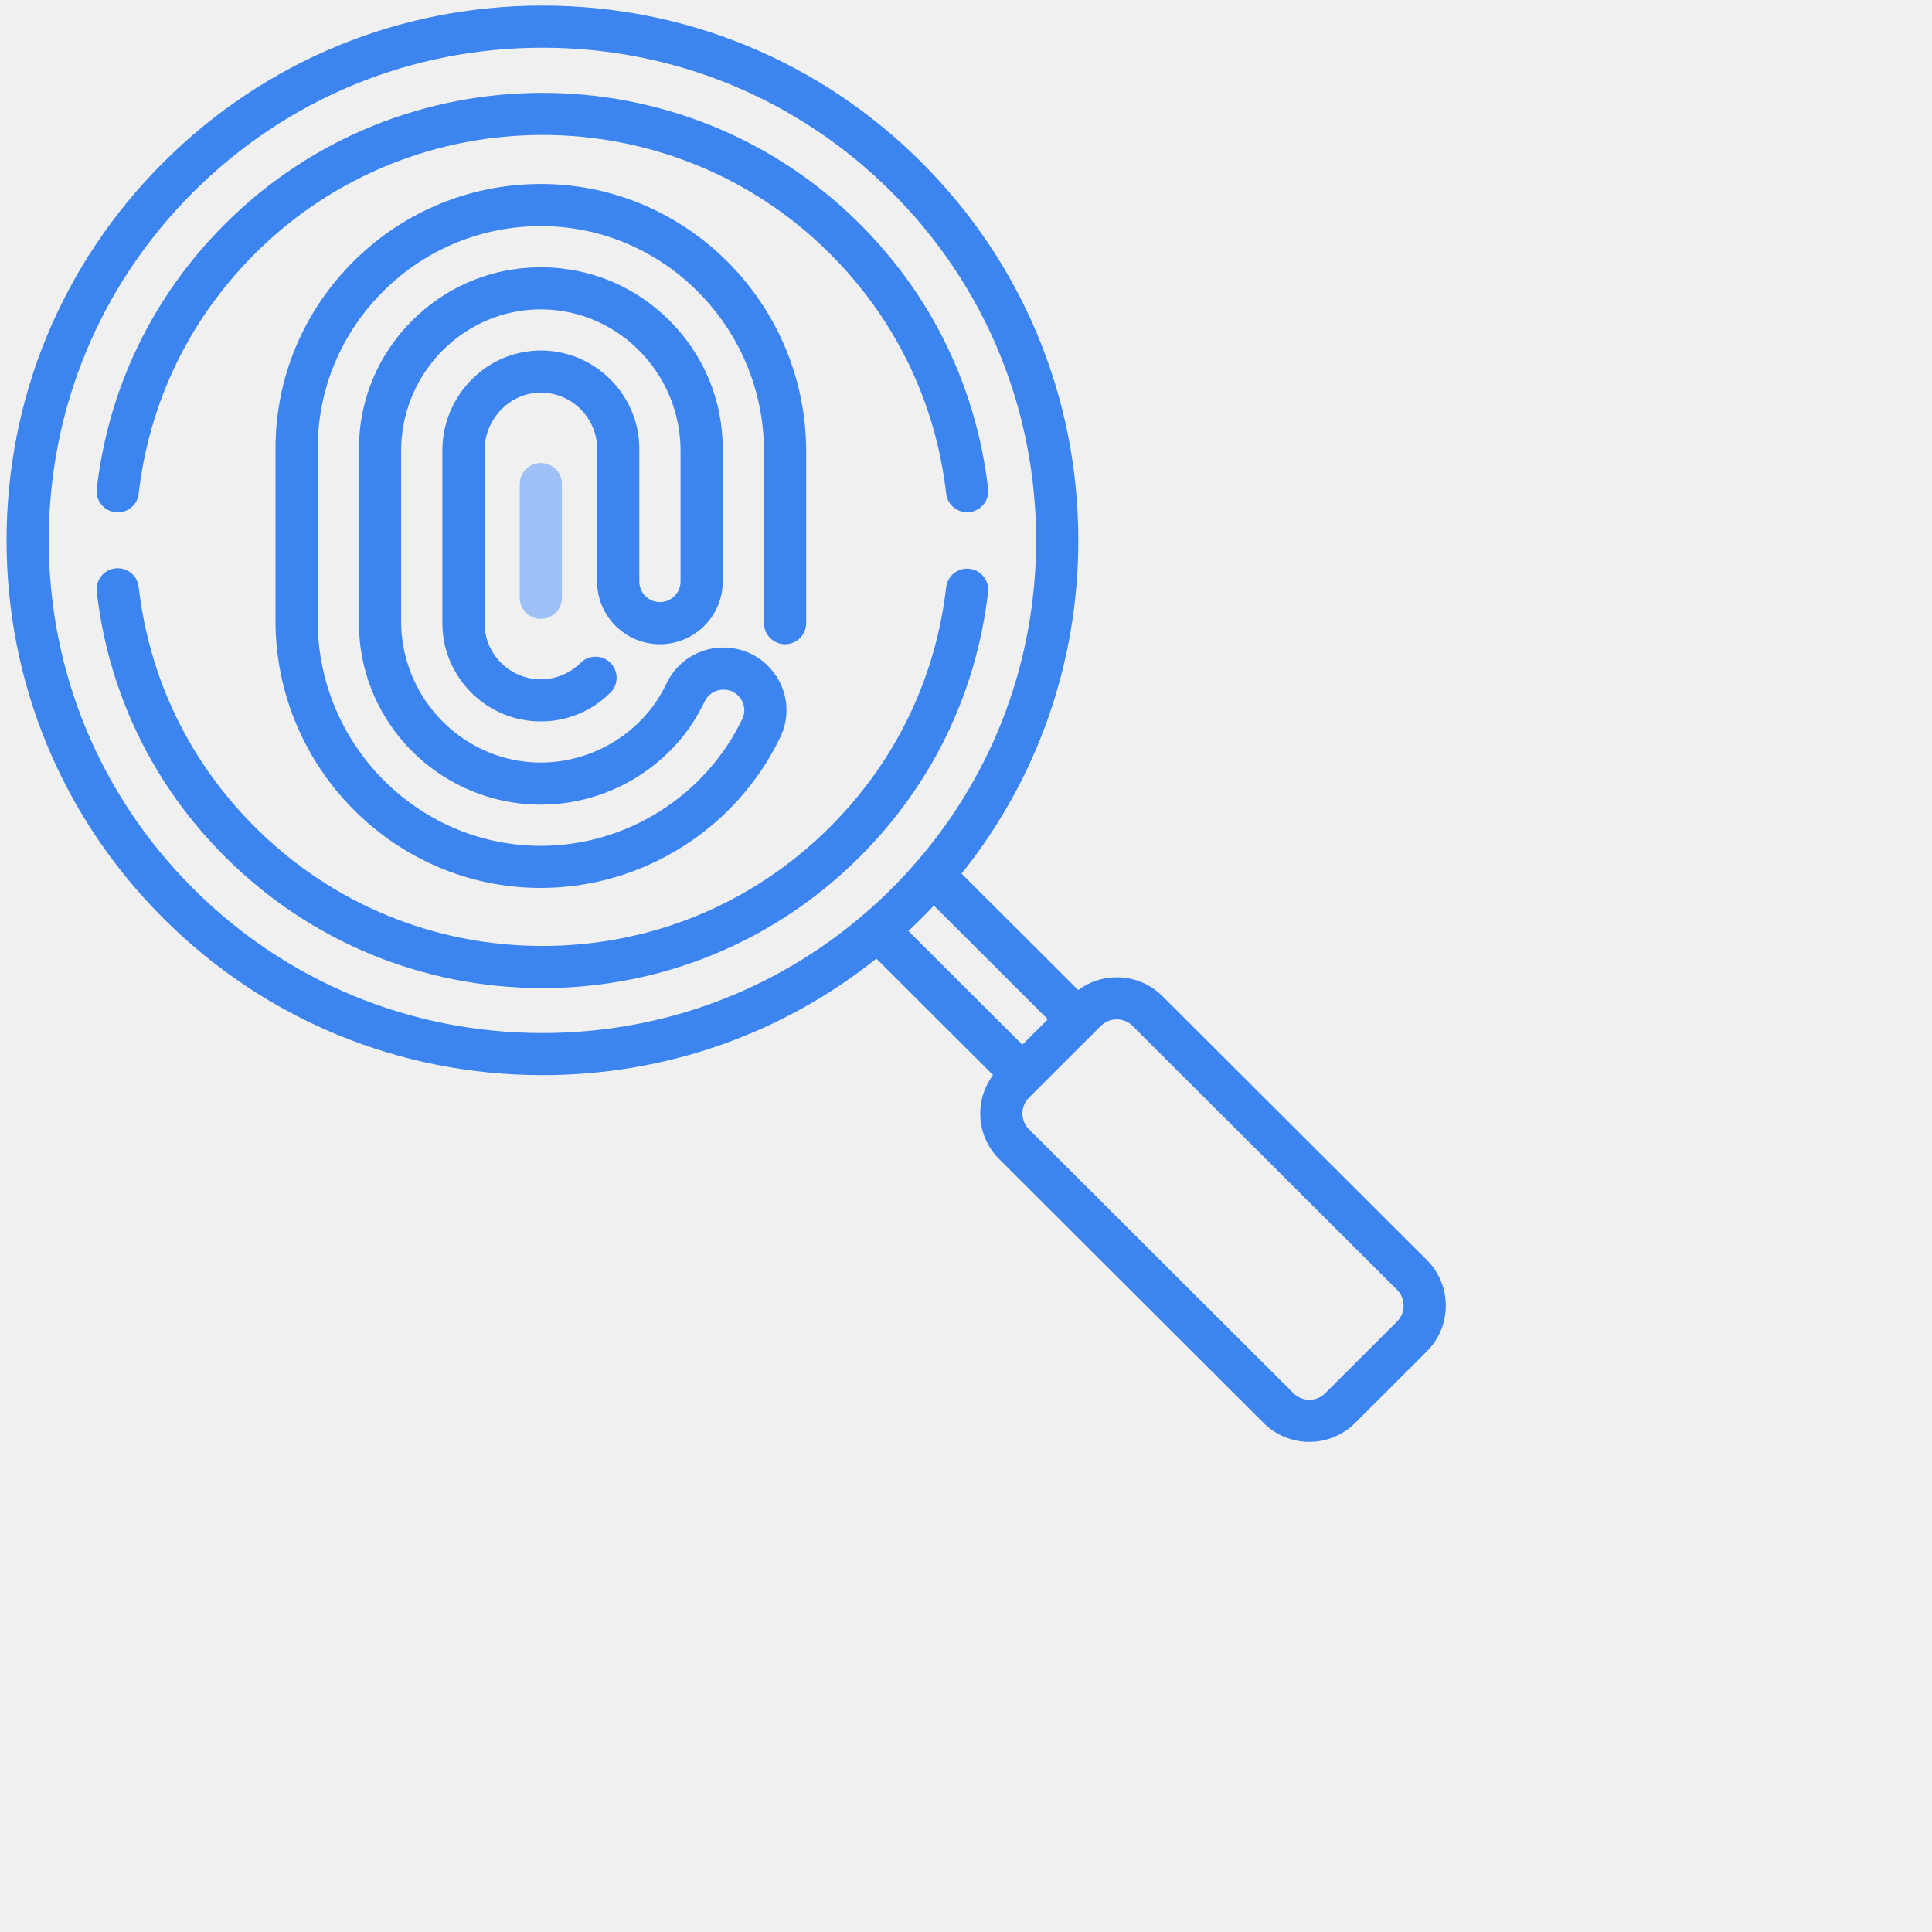
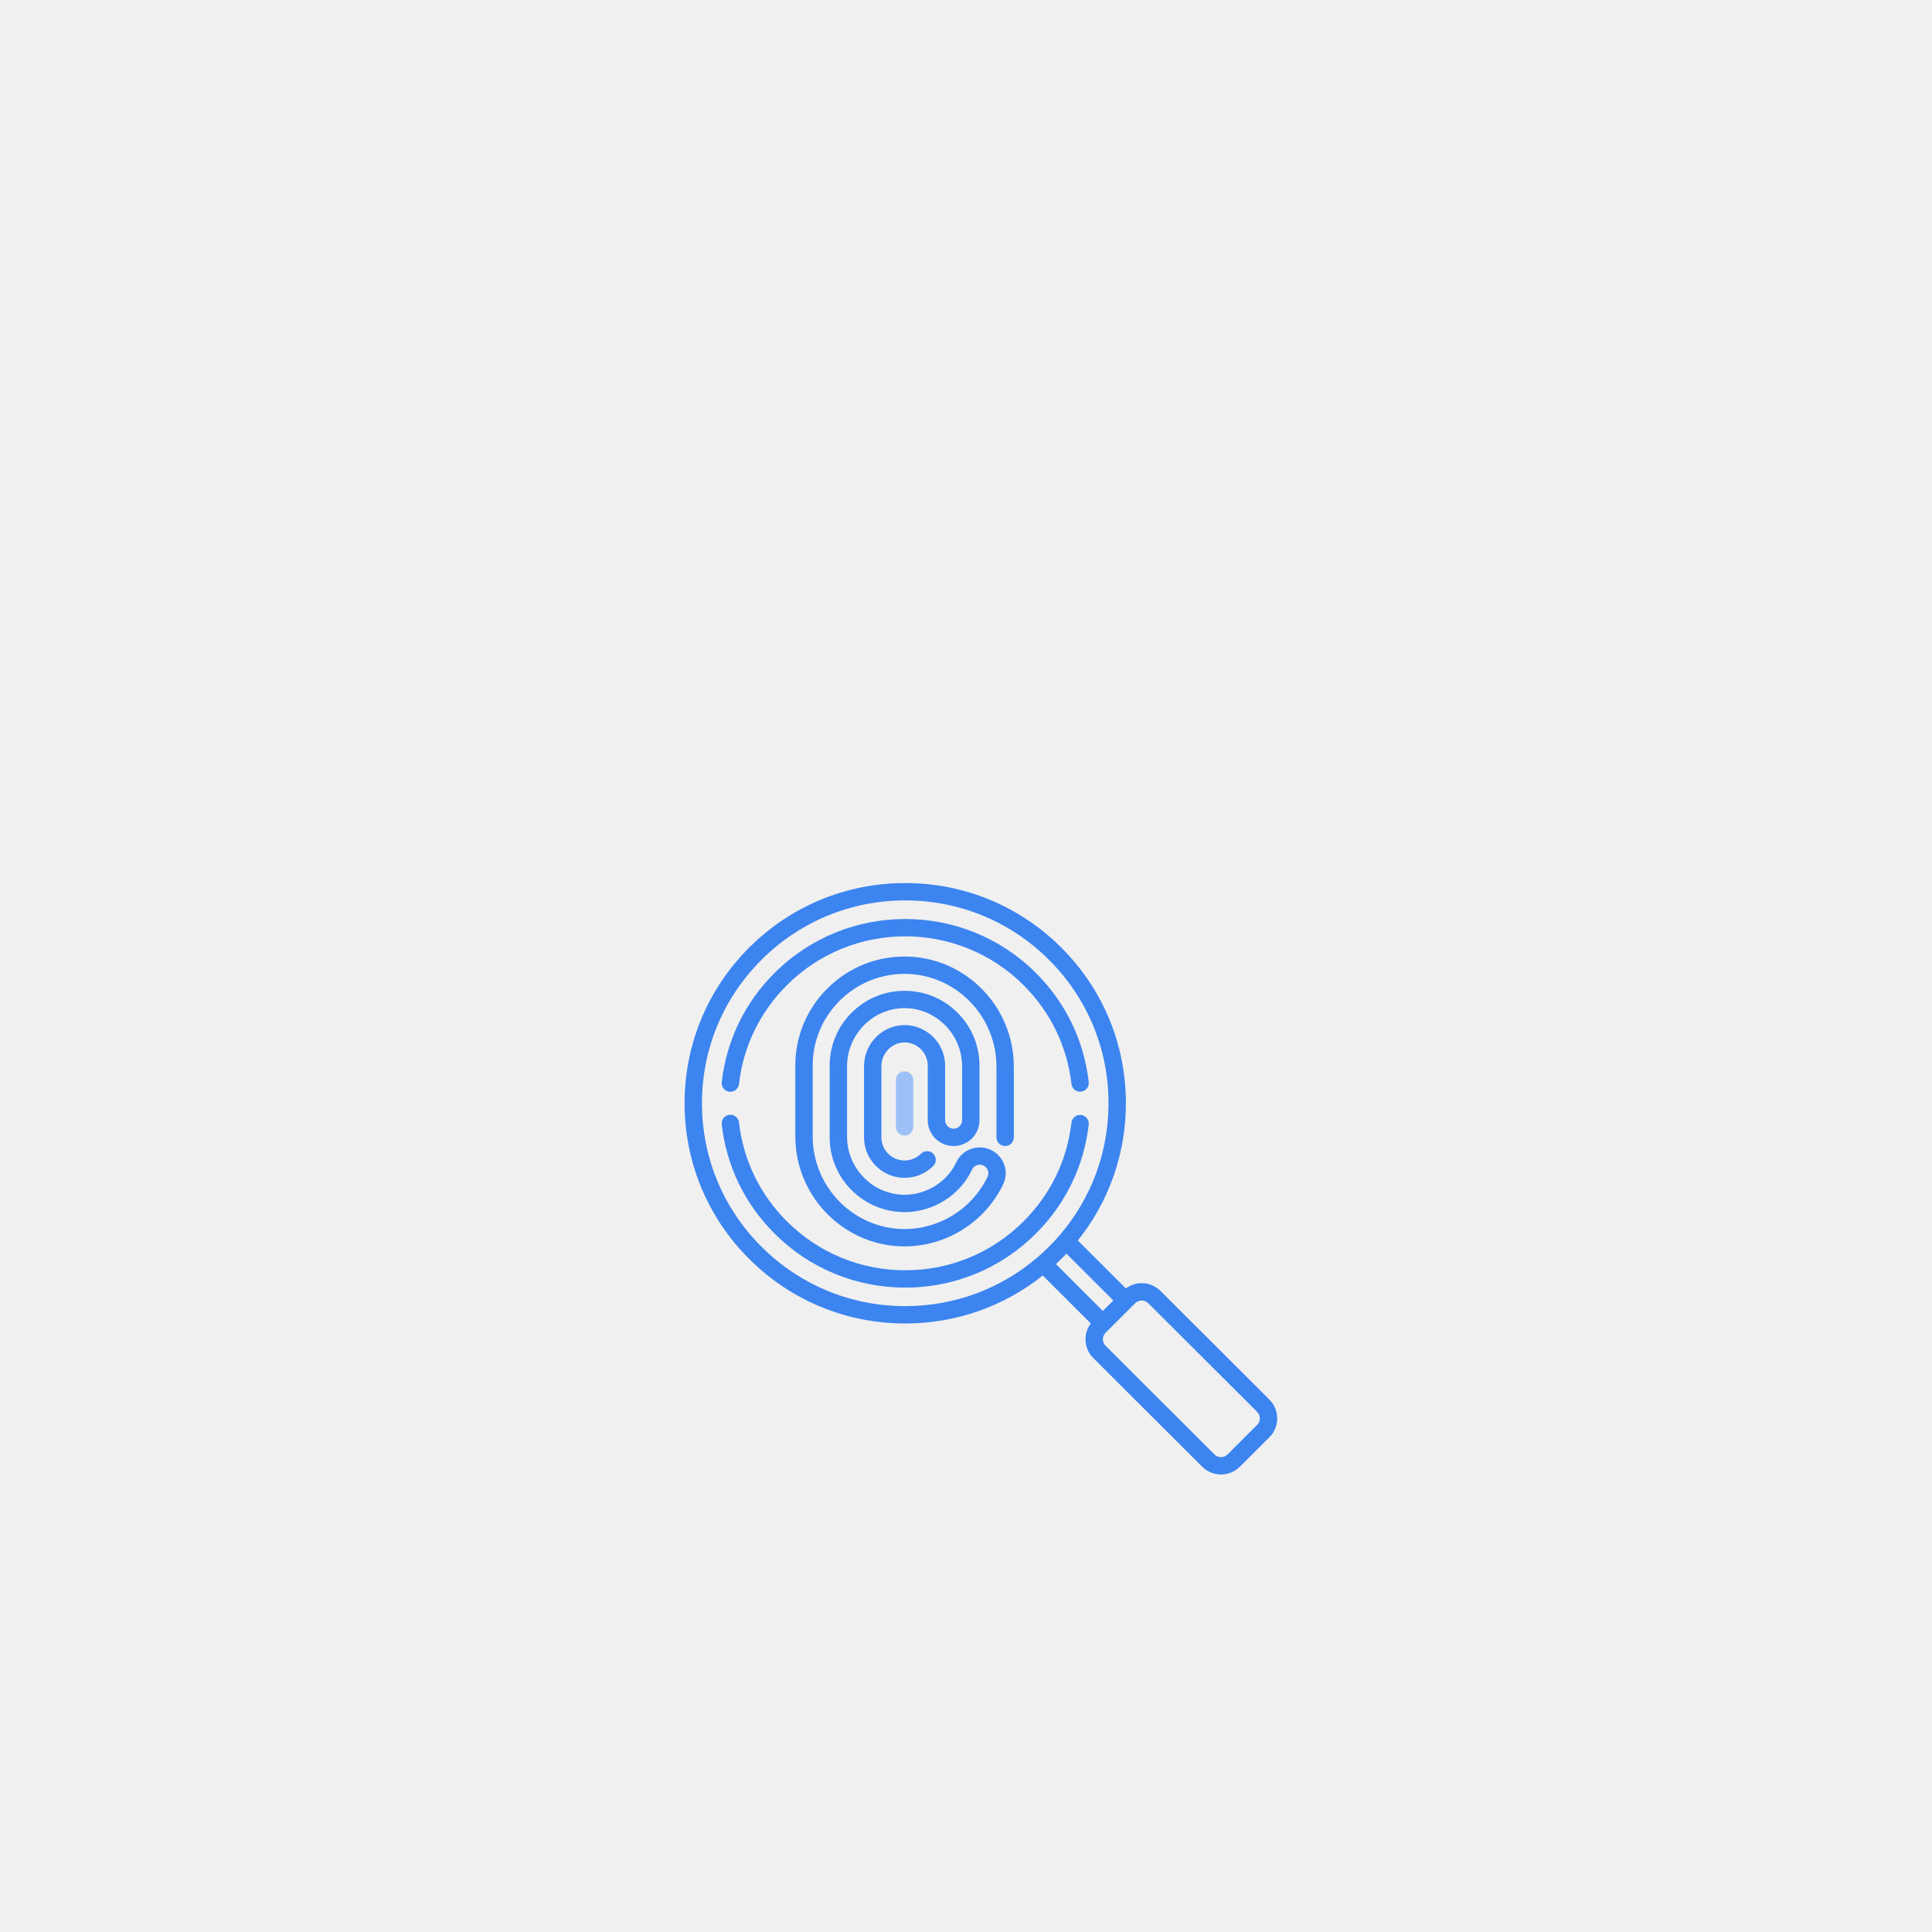
- <svg xmlns="http://www.w3.org/2000/svg" width="60" height="60" viewBox="0 0 140 140" fill="none">
+ <svg xmlns="http://www.w3.org/2000/svg" width="60" height="60" viewBox="-120 0 340 30" fill="none">
  <g clip-path="url(#clip0)">
    <path d="M39.303 13.333C34.164 13.304 29.301 15.288 25.64 18.919C21.979 22.552 19.963 27.382 19.963 32.521V44.977C19.963 55.569 28.517 64.257 39.03 64.344C39.082 64.344 39.134 64.344 39.186 64.344C46.556 64.344 53.359 60.065 56.548 53.408C57.231 51.983 57.123 50.339 56.26 49.008C55.389 47.665 53.917 46.885 52.314 46.923C50.593 46.964 49.063 47.946 48.322 49.485C47.874 50.413 47.335 51.227 46.718 51.905C44.764 54.053 42 55.27 39.137 55.258C39.052 55.258 38.967 55.254 38.883 55.252C38.794 55.249 38.705 55.247 38.616 55.242C38.549 55.238 38.482 55.232 38.415 55.227C38.305 55.218 38.194 55.21 38.085 55.198C38.055 55.195 38.025 55.19 37.994 55.186C32.981 54.583 29.067 50.233 29.067 45.014V32.669C29.067 27.426 33.01 23.061 38.05 22.483C38.062 22.482 38.073 22.48 38.084 22.479C38.22 22.464 38.358 22.453 38.495 22.443C38.545 22.44 38.594 22.436 38.644 22.434C38.75 22.428 38.856 22.425 38.963 22.423C39.038 22.421 39.113 22.419 39.188 22.42C39.27 22.42 39.35 22.421 39.432 22.423C39.528 22.425 39.624 22.428 39.72 22.433C39.784 22.436 39.848 22.441 39.912 22.445C40.031 22.454 40.149 22.463 40.267 22.476C40.3 22.48 40.332 22.484 40.364 22.487C45.389 23.08 49.315 27.438 49.315 32.669V42.139C49.315 42.962 48.645 43.631 47.821 43.631C46.997 43.631 46.327 42.962 46.327 42.139V32.521C46.327 28.661 43.181 25.467 39.315 25.401C37.416 25.37 35.612 26.094 34.237 27.443C32.851 28.803 32.056 30.69 32.056 32.62V45.156C32.056 49.083 35.256 52.277 39.191 52.277C41.095 52.277 42.886 51.536 44.235 50.19C44.832 49.594 44.832 48.628 44.235 48.032C43.638 47.437 42.67 47.437 42.073 48.032C41.301 48.802 40.278 49.226 39.191 49.226C36.942 49.226 35.113 47.4 35.113 45.156V32.62C35.113 31.503 35.575 30.409 36.38 29.619C37.166 28.848 38.19 28.43 39.262 28.452C41.472 28.49 43.269 30.315 43.269 32.521V42.139C43.269 44.644 45.311 46.682 47.821 46.682C50.331 46.682 52.372 44.644 52.372 42.139V32.669C52.372 32.636 52.37 32.603 52.37 32.57C52.371 32.554 52.372 32.537 52.372 32.521C52.372 28.988 50.984 25.67 48.462 23.178C46.333 21.073 43.625 19.783 40.696 19.454C40.668 19.451 40.641 19.448 40.614 19.445C40.448 19.427 40.282 19.413 40.115 19.401C40.04 19.396 39.966 19.391 39.891 19.387C39.761 19.381 39.63 19.376 39.499 19.373C39.44 19.372 39.381 19.368 39.321 19.367C39.275 19.366 39.23 19.369 39.184 19.369C39.143 19.369 39.102 19.367 39.061 19.367C39.011 19.367 38.962 19.371 38.912 19.372C38.758 19.375 38.605 19.381 38.453 19.389C38.409 19.391 38.365 19.394 38.321 19.397C35.156 19.598 32.202 20.923 29.92 23.178C27.398 25.67 26.01 28.988 26.01 32.521V32.669V45.014V45.156C26.01 51.878 31.09 57.435 37.619 58.214C37.664 58.219 37.71 58.226 37.755 58.231C37.895 58.246 38.038 58.257 38.18 58.268C38.267 58.275 38.354 58.283 38.442 58.288C38.559 58.294 38.677 58.297 38.795 58.3C38.883 58.303 38.969 58.309 39.057 58.31C39.079 58.31 39.1 58.309 39.122 58.309C39.145 58.309 39.168 58.311 39.191 58.311C39.22 58.311 39.249 58.308 39.277 58.306C42.948 58.283 46.48 56.706 48.982 53.956C49.797 53.06 50.502 52.001 51.077 50.807C51.319 50.307 51.821 49.987 52.387 49.974C53.159 49.955 53.555 50.451 53.694 50.666C53.829 50.873 54.108 51.429 53.791 52.092C51.107 57.693 45.385 61.293 39.187 61.293C39.143 61.293 39.099 61.293 39.056 61.293C30.214 61.22 23.021 53.901 23.021 44.977V32.521C23.021 28.201 24.717 24.139 27.797 21.083C30.875 18.028 34.963 16.362 39.286 16.384C48.15 16.435 55.362 23.761 55.362 32.715V45.156C55.361 45.999 56.045 46.682 56.89 46.682C57.734 46.682 58.418 45.999 58.418 45.156V32.715C58.418 22.088 49.843 13.393 39.303 13.333Z" fill="#3C84F0" />
    <path d="M39.191 33.551C38.347 33.551 37.662 34.234 37.662 35.076V43.318C37.662 44.16 38.347 44.843 39.191 44.843C40.035 44.843 40.719 44.16 40.719 43.318V35.076C40.719 34.233 40.035 33.551 39.191 33.551Z" fill="#9DC1F7" />
    <path d="M71.601 35.419C70.753 28.086 67.535 21.446 62.294 16.216C49.619 3.567 28.995 3.567 16.32 16.216C11.076 21.449 7.858 28.093 7.012 35.429C6.915 36.266 7.517 37.023 8.356 37.119C8.415 37.126 8.474 37.129 8.533 37.129C9.299 37.129 9.96 36.555 10.049 35.778C10.815 29.133 13.731 23.114 18.482 18.373C29.965 6.914 48.649 6.914 60.132 18.373C64.88 23.112 67.796 29.127 68.564 35.768C68.66 36.605 69.418 37.204 70.257 37.109C71.096 37.012 71.697 36.255 71.601 35.419Z" fill="#3C84F0" />
    <path d="M70.256 41.218C69.418 41.12 68.659 41.721 68.562 42.557C67.791 49.194 64.877 55.204 60.132 59.939C54.569 65.49 47.173 68.548 39.307 68.548C31.44 68.548 24.044 65.49 18.481 59.939C13.729 55.197 10.813 49.176 10.049 42.528C9.952 41.691 9.195 41.091 8.355 41.187C7.517 41.283 6.915 42.039 7.011 42.876C7.855 50.216 11.074 56.862 16.319 62.096C22.459 68.224 30.623 71.599 39.307 71.599C47.99 71.599 56.154 68.224 62.294 62.096C67.531 56.87 70.748 50.235 71.599 42.908C71.696 42.072 71.095 41.315 70.256 41.218Z" fill="#3C84F0" />
    <path d="M103.398 91.309L84.236 72.186C83.351 71.303 82.174 70.817 80.922 70.817C79.901 70.817 78.933 71.145 78.13 71.743L69.677 63.307C75.159 56.469 78.138 48.042 78.138 39.157C78.138 28.805 74.099 19.074 66.765 11.755C59.431 4.436 49.679 0.405 39.307 0.405C28.934 0.405 19.183 4.436 11.849 11.755C4.515 19.074 0.476 28.805 0.476 39.156C0.476 49.507 4.515 59.239 11.849 66.558C19.183 73.877 28.934 77.908 39.307 77.908C48.21 77.908 56.655 74.935 63.507 69.465L71.96 77.9C71.36 78.702 71.031 79.668 71.031 80.686C71.031 81.936 71.519 83.11 72.404 83.993L91.566 103.116C92.48 104.028 93.679 104.483 94.879 104.483C96.08 104.483 97.279 104.028 98.193 103.116L103.397 97.922C105.225 96.099 105.225 93.132 103.398 91.309ZM62.673 66.192C62.632 66.223 62.592 66.257 62.553 66.294C56.079 71.835 47.926 74.857 39.307 74.857C29.751 74.857 20.768 71.144 14.011 64.401C7.254 57.658 3.533 48.692 3.533 39.156C3.533 29.62 7.254 20.655 14.011 13.912C20.768 7.169 29.751 3.456 39.307 3.456C48.862 3.456 57.846 7.169 64.603 13.912C71.359 20.655 75.081 29.62 75.081 39.156C75.081 47.79 72.03 55.956 66.438 62.429C66.432 62.435 66.427 62.441 66.421 62.448C65.842 63.117 65.236 63.769 64.603 64.4C63.978 65.024 63.334 65.621 62.673 66.192ZM65.824 67.462C66.141 67.166 66.456 66.866 66.764 66.558C67.073 66.25 67.374 65.936 67.671 65.62L75.929 73.862L74.083 75.704L65.824 67.462ZM101.236 95.765L96.031 100.959C95.397 101.592 94.363 101.593 93.728 100.959L74.566 81.836C74.258 81.529 74.089 81.121 74.089 80.686C74.089 80.252 74.258 79.844 74.566 79.537L79.77 74.343C80.078 74.036 80.487 73.867 80.922 73.867C81.357 73.867 81.766 74.036 82.074 74.343L101.236 93.466C101.871 94.1 101.871 95.131 101.236 95.765Z" fill="#3C84F0" />
  </g>
  <defs>
    <clipPath id="clip0">
      <rect width="104.292" height="104.079" fill="white" transform="translate(0.475586 0.404541)" />
    </clipPath>
  </defs>
</svg>
